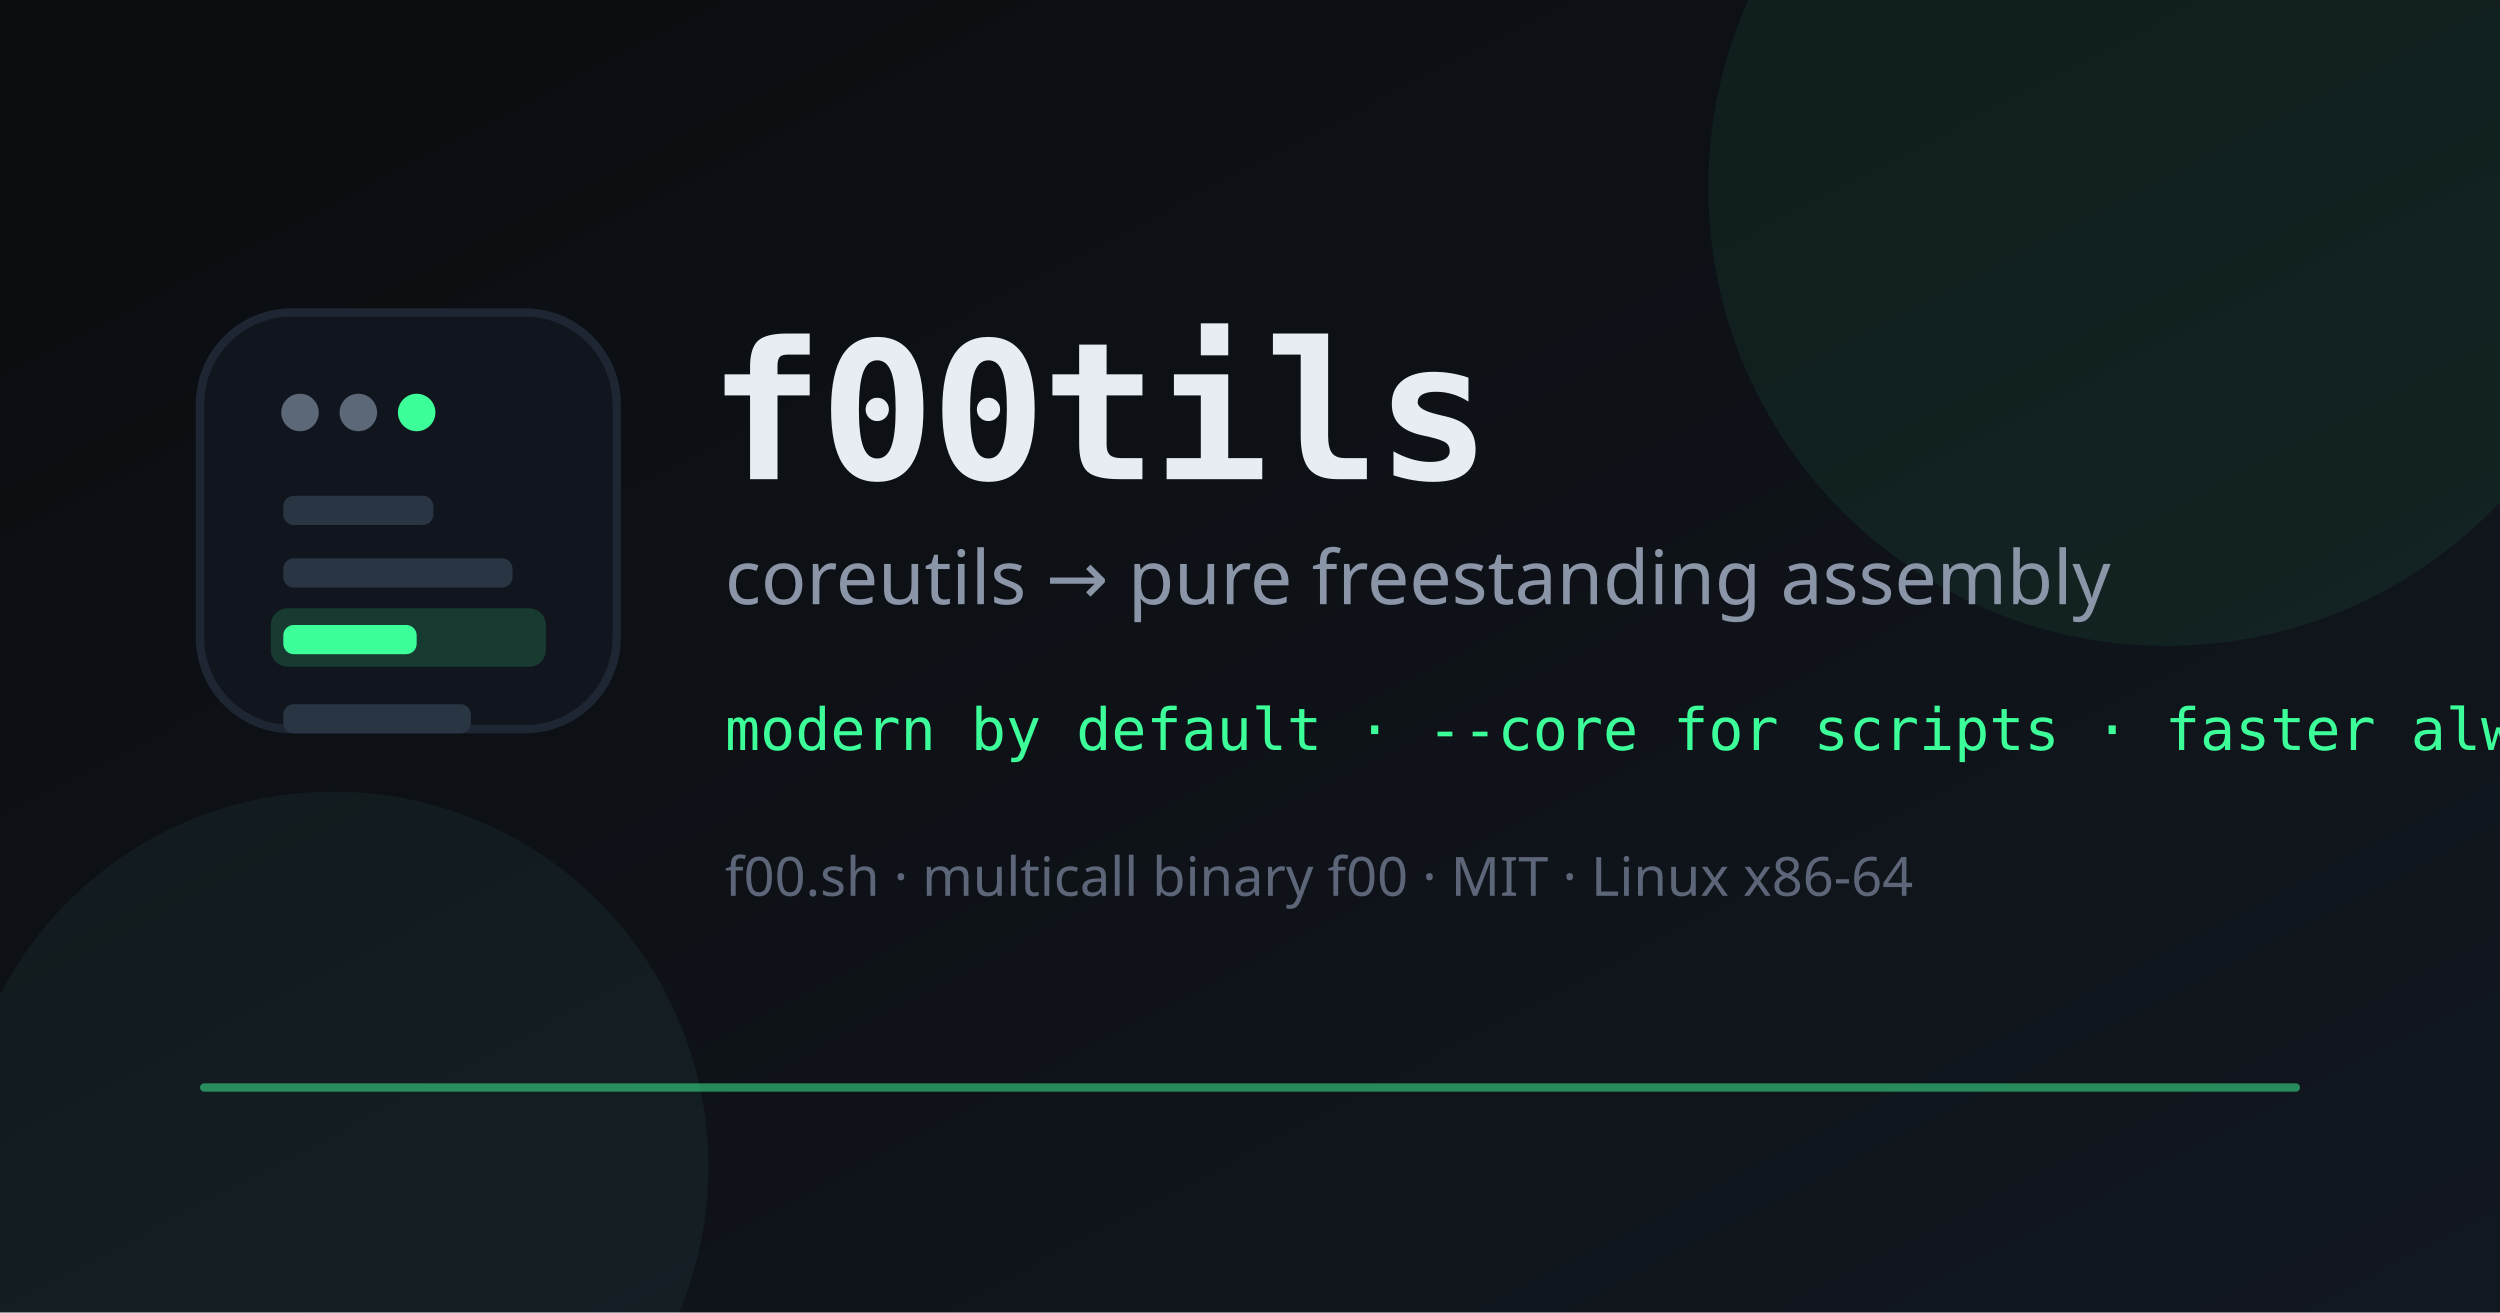
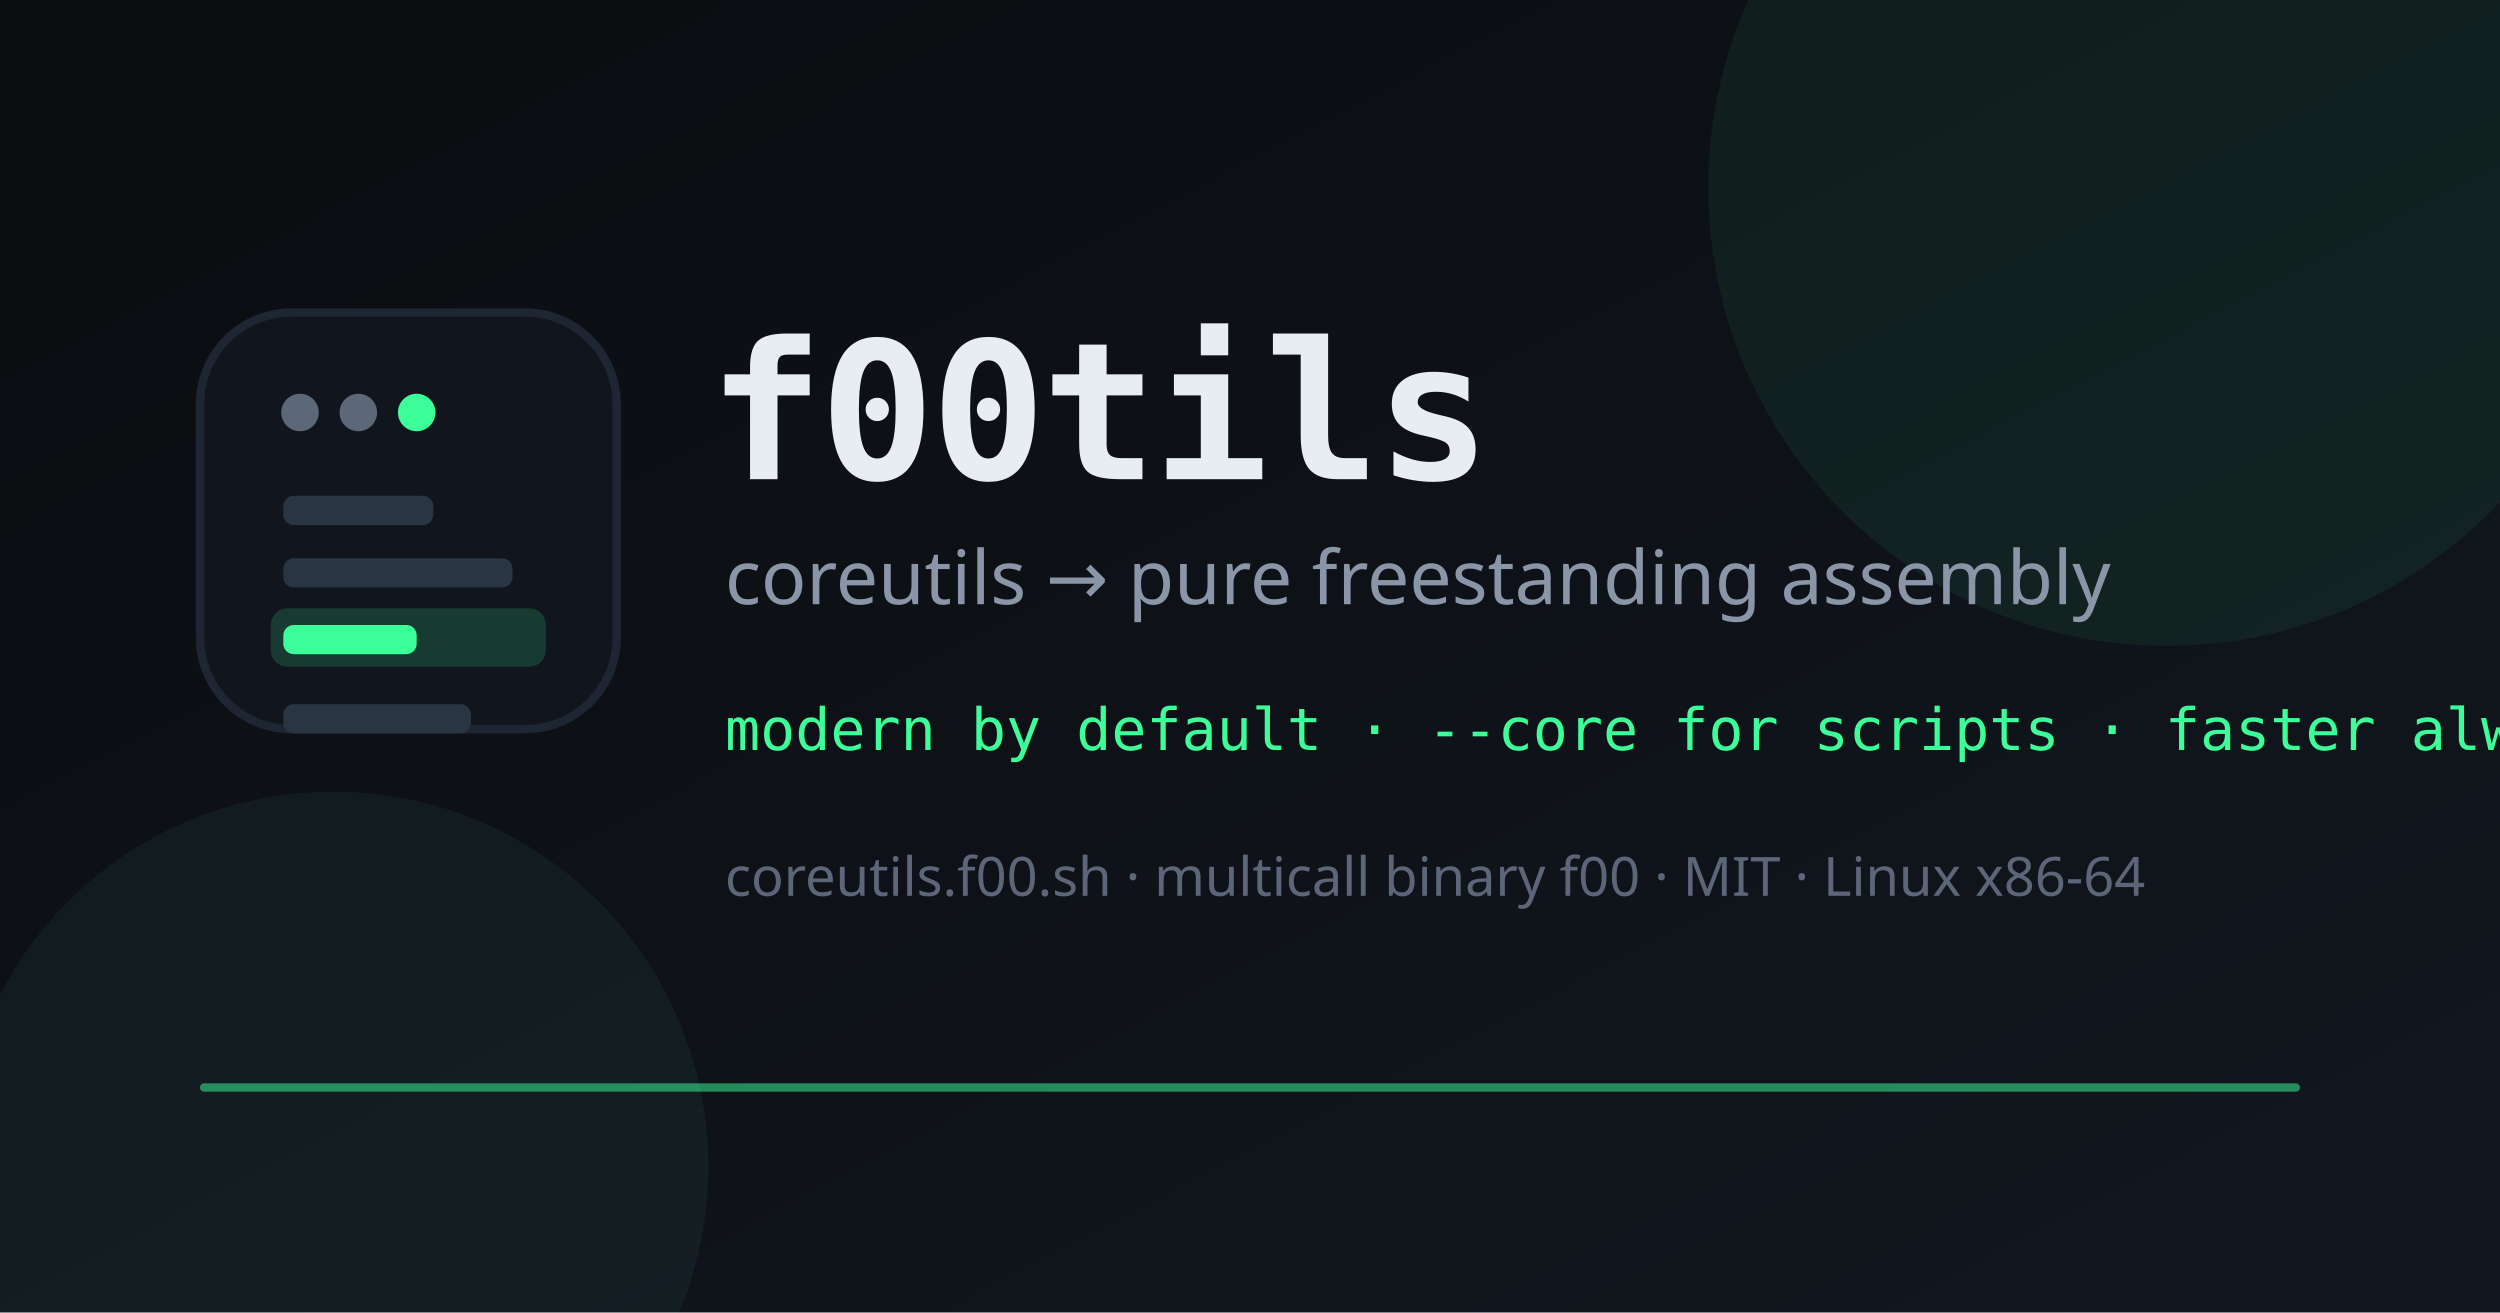
<svg xmlns="http://www.w3.org/2000/svg" viewBox="0 0 1200 630" role="img" aria-label="f00tils">
  <defs>
    <linearGradient id="bg" x1="0" y1="0" x2="1" y2="1">
      <stop offset="0%" stop-color="#0a0c0f" />
      <stop offset="100%" stop-color="#121820" />
    </linearGradient>
  </defs>
  <rect width="1200" height="630" fill="url(#bg)" />
  <circle cx="1040" cy="90" r="220" fill="#3dff9a" opacity="0.06" />
  <circle cx="160" cy="560" r="180" fill="#7dffe0" opacity="0.05" />
  <g transform="translate(96,150)">
    <rect width="200" height="200" rx="44" fill="#11161e" stroke="#1e2633" stroke-width="4" />
    <circle cx="48" cy="48" r="9" fill="#5c6778" />
    <circle cx="76" cy="48" r="9" fill="#5c6778" />
    <circle cx="104" cy="48" r="9" fill="#3dff9a" />
    <rect x="40" y="88" width="72" height="14" rx="5" fill="#2a3544" />
    <rect x="40" y="118" width="110" height="14" rx="5" fill="#2a3544" />
    <rect x="34" y="142" width="132" height="28" rx="8" fill="#3dff9a" opacity="0.16" />
    <rect x="40" y="150" width="64" height="14" rx="5" fill="#3dff9a" />
    <rect x="40" y="188" width="90" height="14" rx="5" fill="#2a3544" />
  </g>
  <text x="340" y="230" font-family="ui-monospace, 'IBM Plex Mono', Menlo, monospace" font-size="92" font-weight="700" fill="#e8edf4" letter-spacing="-2">f00tils</text>
  <text x="348" y="290" font-family="ui-sans-serif, 'IBM Plex Sans', system-ui, sans-serif" font-size="36" font-weight="500" fill="#8b95a8">coreutils → pure freestanding assembly</text>
  <text x="348" y="360" font-family="ui-monospace, 'IBM Plex Mono', Menlo, monospace" font-size="28" fill="#3dff9a">modern by default · --core for scripts · faster always</text>
-   <text x="348" y="430" font-family="ui-sans-serif, system-ui, sans-serif" font-size="26" fill="#5c6678">f00.sh · multicall binary f00 · MIT · Linux x86-64</text>
+   <text x="348" y="430" font-family="ui-sans-serif, system-ui, sans-serif" font-size="26" fill="#5c6678">coreutils.f00.sh · multicall binary f00 · MIT · Linux x86-64</text>
  <rect x="96" y="520" width="1008" height="4" rx="2" fill="#3dff9a" opacity="0.5" />
</svg>
